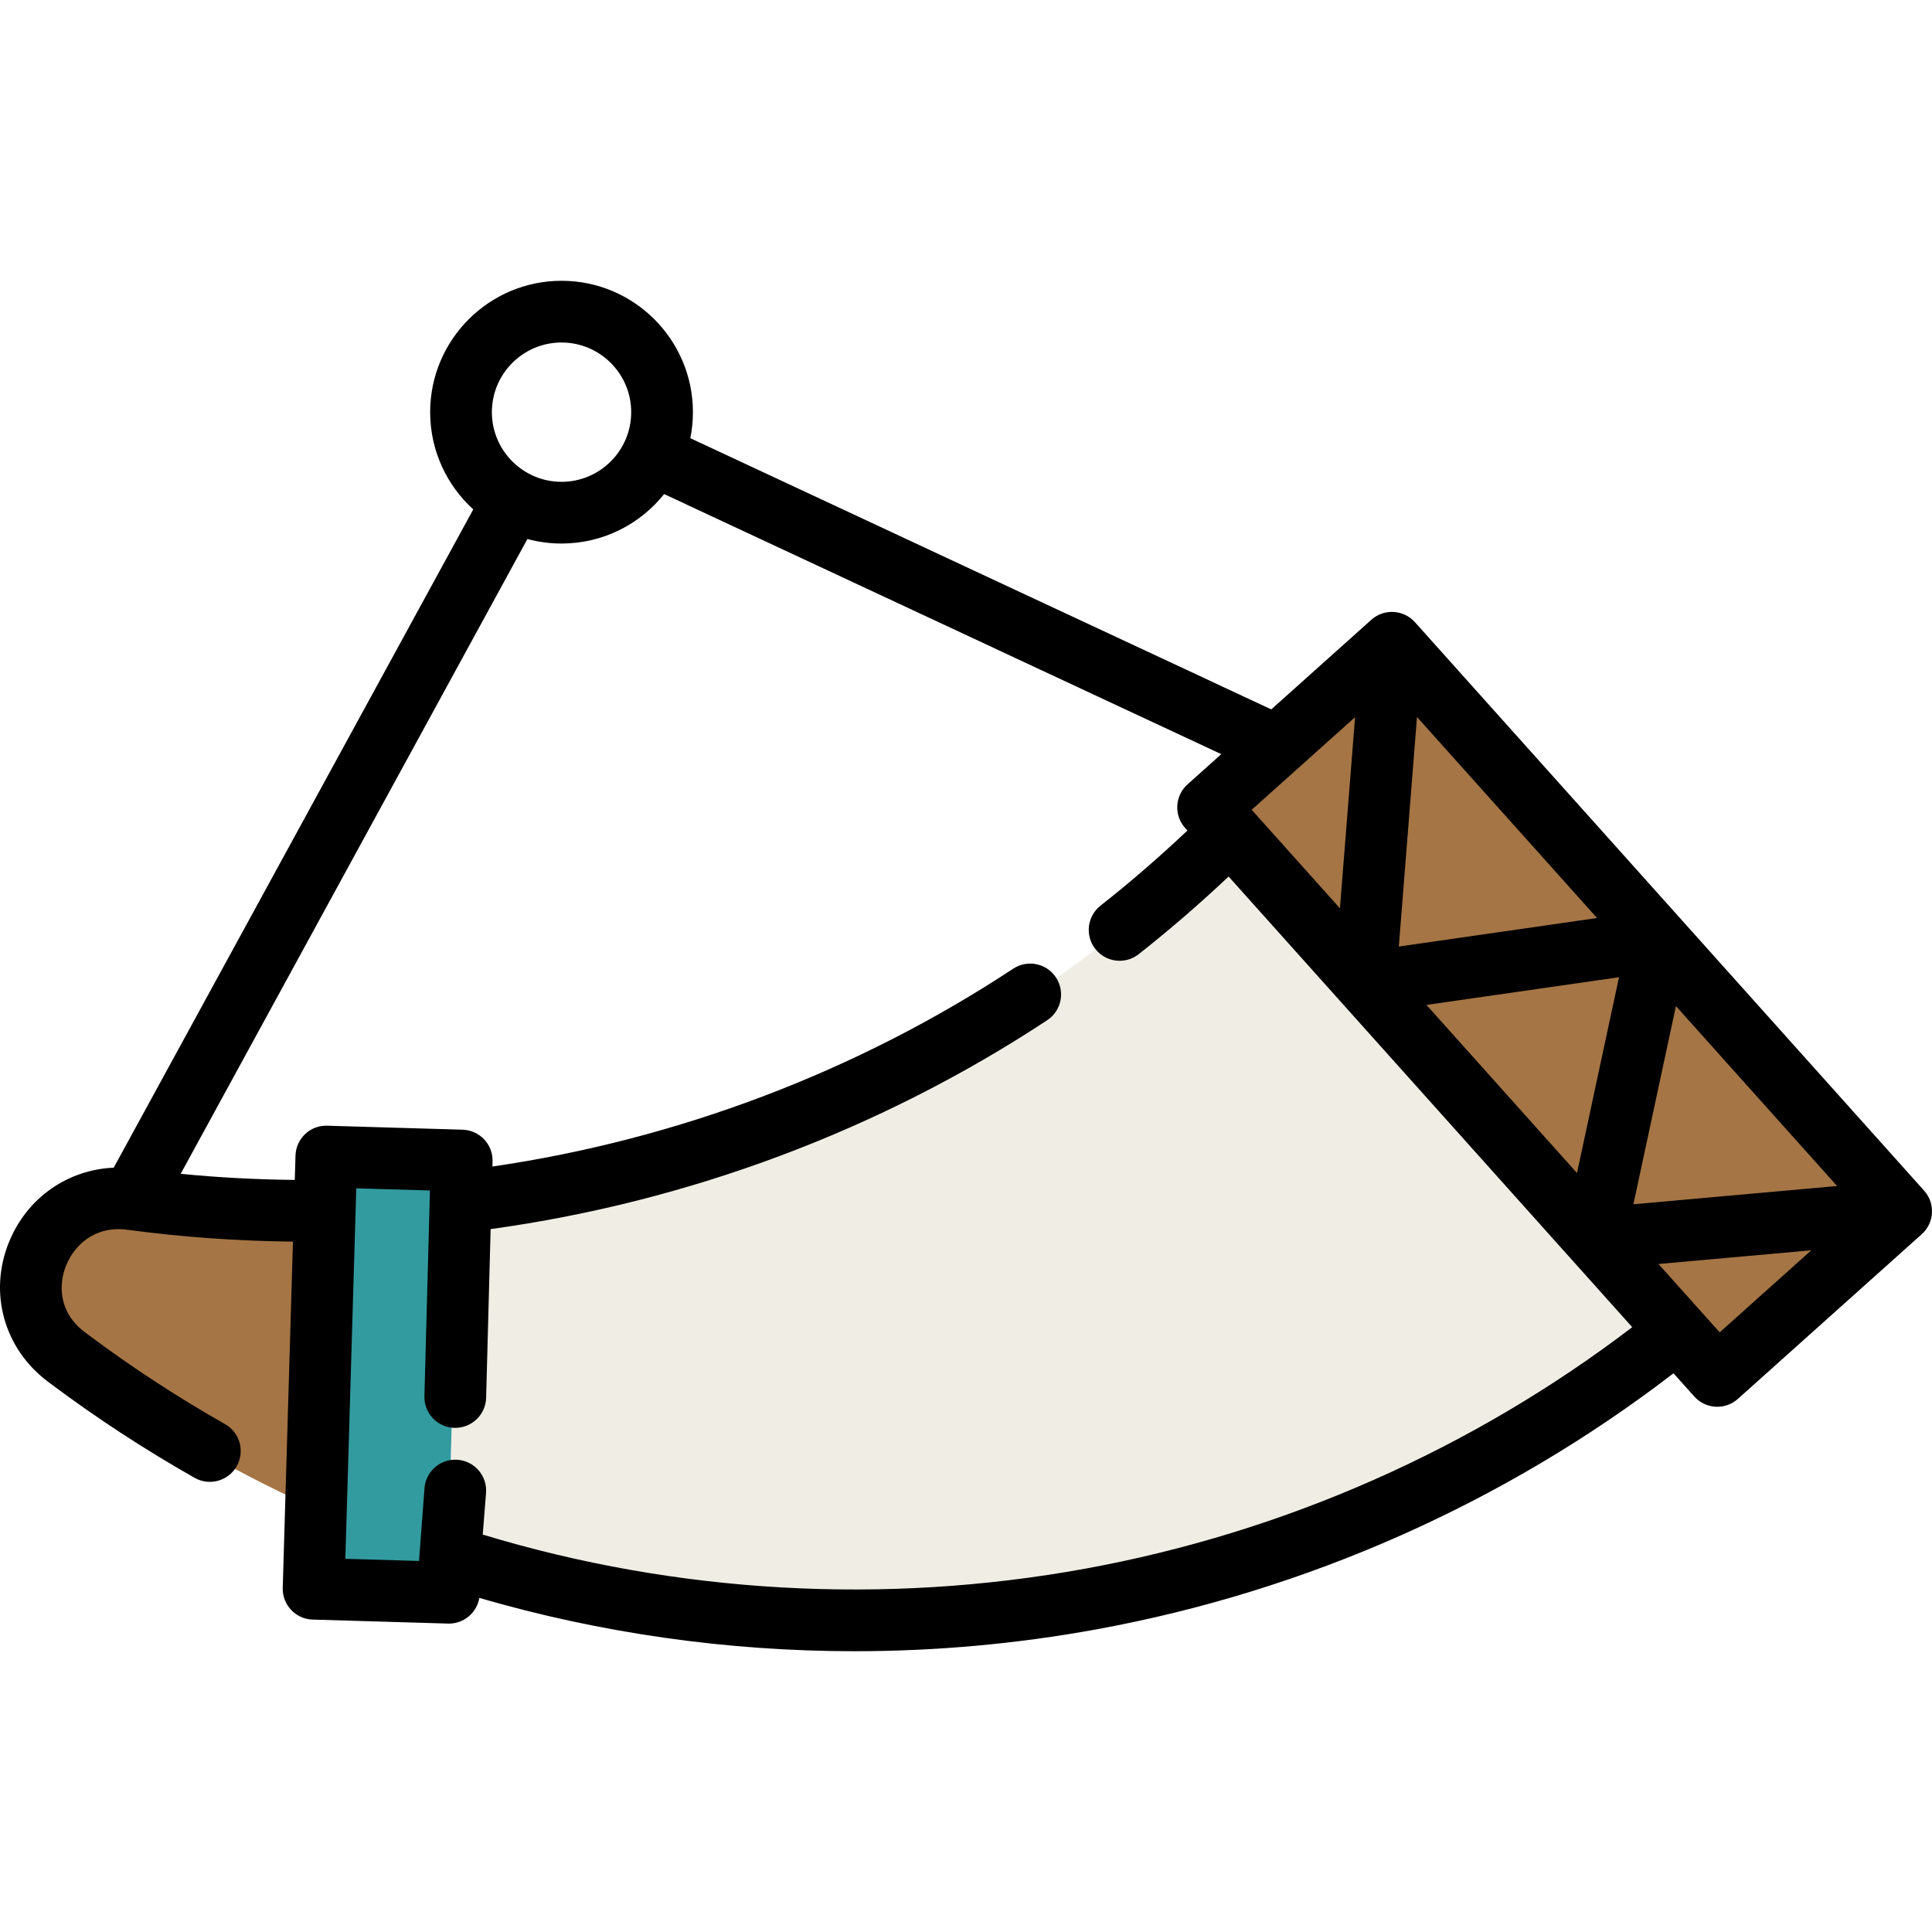
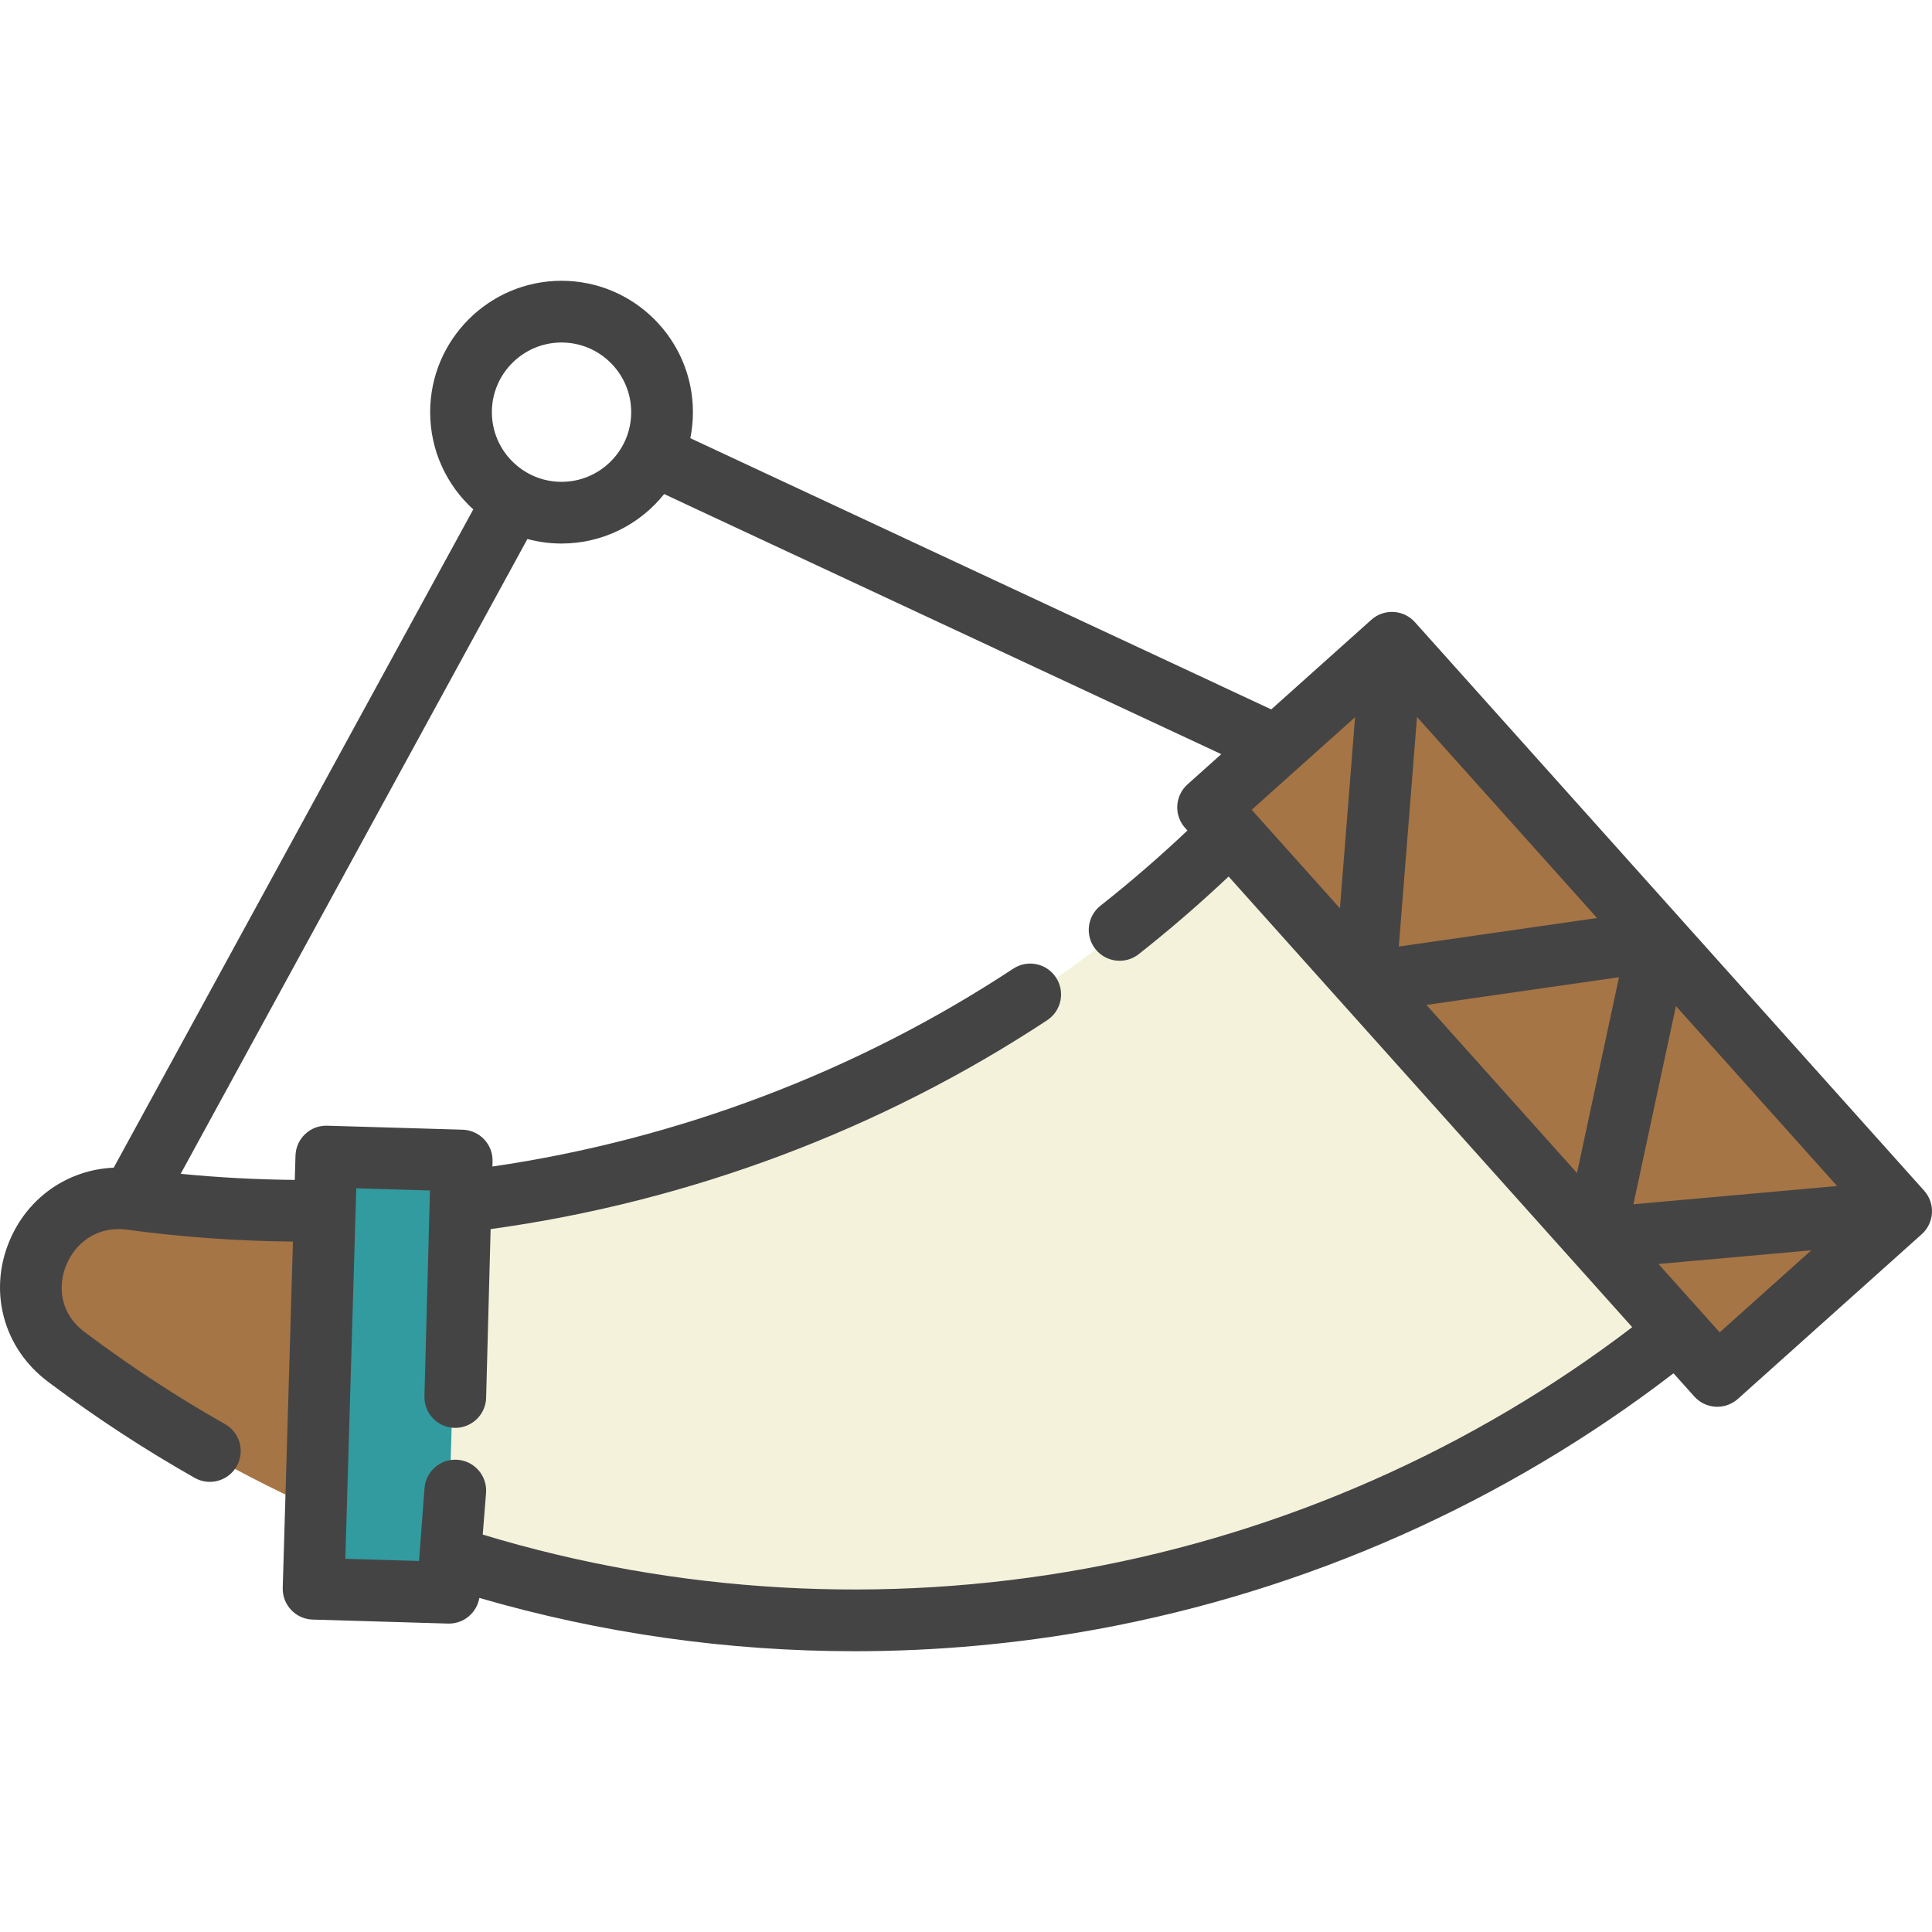
<svg xmlns="http://www.w3.org/2000/svg" version="1.1" id="Layer_1" x="0px" y="0px" viewBox="0 0 512 512" style="enable-background:new 0 0 512 512;" xml:space="preserve">
  <defs id="defs55" />
  <polygon style="fill:#a57545;" points="368.277,171.097 503.221,321.754 454.499,365.394 443.878,353.53 325.422,221.268   319.556,214.726 " id="polygon4" />
-   <path style="fill:#f0ede4;" d="M443.878,353.53c-85.59,68.917-198.724,92.634-303.593,66.005  c-7.252-1.832-14.459-3.915-21.624-6.237l2.77-94.03c7.339-0.861,14.634-1.952,21.907-3.271  c67.314-12.246,131.171-44.283,182.084-94.728L443.878,353.53z" id="path6" />
+   <path style="fill:#F5F2DC;" d="M443.878,353.53c-85.59,68.917-198.724,92.634-303.593,66.005  c-7.252-1.832-14.459-3.915-21.624-6.237l2.77-94.03c7.339-0.861,14.634-1.952,21.907-3.271  c67.314-12.246,131.171-44.283,182.084-94.728L443.878,353.53z" id="path6" />
  <polygon style="fill:#329b9f;" points="121.758,308.319 121.431,319.267 118.661,413.297 118.378,422.85 82.502,421.792   83.156,399.569 85.457,321.623 85.882,307.262 " id="polygon8" />
  <path style="fill:#a57545;" d="M85.457,321.623l-2.301,77.946c-22.736-10.261-44.709-23.15-65.504-38.711  c-0.262-0.196-0.502-0.382-0.752-0.567c-19.225-14.47-6.455-44.938,17.393-41.732C51.304,320.849,68.391,321.852,85.457,321.623z" id="path12" />
-   <path d="M509.913,315.538L374.969,164.881c-3.013-3.363-8.184-3.649-11.548-0.636l-26.523,23.751l-153.955-71.872  c0.449-2.23,0.688-4.535,0.688-6.896c0-19.199-15.62-34.818-34.818-34.818s-34.818,15.62-34.818,34.818  c0,10.201,4.41,19.393,11.425,25.766L30.136,309.444c-12.189,0.54-22.915,7.931-27.717,19.631  c-5.502,13.408-1.418,28.273,10.222,37.034l0.712,0.538c12.204,9.133,25.067,17.542,38.231,24.995  c1.273,0.721,2.657,1.063,4.022,1.063c2.85,0,5.619-1.493,7.124-4.15c2.226-3.93,0.843-8.921-3.087-11.147  c-12.563-7.113-24.839-15.14-36.477-23.848l-0.748-0.564c-6.836-5.146-6.997-12.523-4.868-17.712  c2.175-5.299,7.586-10.547,16.251-9.38c14.419,1.941,29.123,2.983,43.833,3.136l-2.708,91.751c-0.133,4.514,3.419,8.282,7.933,8.415  l35.876,1.058c0.083,0.002,0.164,0.003,0.245,0.003c4.021,0,7.39-2.922,8.049-6.803c32.251,9.38,65.795,14.126,99.424,14.126  c21.434,0,42.905-1.922,64.084-5.787c55.655-10.155,108.368-33.574,152.957-67.868l5.51,6.152c1.447,1.616,3.476,2.591,5.643,2.711  c0.152,0.008,0.3,0.012,0.45,0.012c2.009,0,3.953-0.739,5.457-2.087l48.721-43.64C512.643,324.073,512.927,318.902,509.913,315.538z   M378.026,266.316l51.027-7.342l-11.134,51.886L378.026,266.316z M332.115,215.053c-0.001-0.001-0.002-0.002-0.003-0.003  l-0.403-0.45l27.399-24.534l-4.011,50.647L332.115,215.053z M375.519,190.01l47.718,53.275l-52.536,7.559L375.519,190.01z   M444.141,266.624l42.71,47.682l-53.98,4.839L444.141,266.624z M148.813,90.767c10.179,0,18.461,8.282,18.461,18.461  s-8.282,18.461-18.461,18.461s-18.461-8.282-18.461-18.461S138.633,90.767,148.813,90.767z M287.603,415.713  c-53.177,9.704-108.24,6.567-159.672-9.033l0.875-11.022c0.358-4.503-3.003-8.442-7.506-8.8c-4.498-0.363-8.442,3.003-8.8,7.506  l-1.454,19.31l-19.528-0.576l2.897-98.181l19.525,0.576l-1.462,54.514c-0.12,4.516,3.443,8.273,7.958,8.393  c4.501,0.098,8.273-3.443,8.393-7.958l1.192-44.717c52.557-7.234,103.412-26.296,147.495-55.357  c3.771-2.486,4.813-7.559,2.327-11.33c-2.485-3.772-7.558-4.812-11.33-2.327c-41.298,27.225-88.831,45.256-138.019,52.431l0.04-1.34  c0.065-2.169-0.735-4.273-2.222-5.854c-1.488-1.579-3.543-2.501-5.711-2.566l-35.876-1.058c-4.522-0.159-8.282,3.419-8.416,7.933  l-0.19,6.432c-10.115-0.095-20.226-0.631-30.236-1.617l91.885-168.228c2.886,0.777,5.917,1.198,9.046,1.198  c10.994,0,20.807-5.127,27.193-13.109l147.642,68.924l-8.947,8.012c-1.616,1.448-2.592,3.479-2.71,5.645  c-0.119,2.167,0.628,4.292,2.076,5.907l0.606,0.677c-7.377,6.979-15.095,13.66-23.029,19.915c-3.547,2.796-4.157,7.939-1.361,11.486  c1.614,2.048,4.01,3.117,6.429,3.117c1.772,0,3.558-0.574,5.058-1.756c8.203-6.465,16.186-13.366,23.822-20.571l106.962,119.425  C390.227,384.023,340.299,406.098,287.603,415.713z M455.737,353.085l-16.222-18.112l40.495-3.63L455.737,353.085z" id="path20" />
+   <path style="fill:#454445;" d="M509.913,315.538L374.969,164.881c-3.013-3.363-8.184-3.649-11.548-0.636l-26.523,23.751l-153.955-71.872  c0.449-2.23,0.688-4.535,0.688-6.896c0-19.199-15.62-34.818-34.818-34.818s-34.818,15.62-34.818,34.818  c0,10.201,4.41,19.393,11.425,25.766L30.136,309.444c-12.189,0.54-22.915,7.931-27.717,19.631  c-5.502,13.408-1.418,28.273,10.222,37.034l0.712,0.538c12.204,9.133,25.067,17.542,38.231,24.995  c1.273,0.721,2.657,1.063,4.022,1.063c2.85,0,5.619-1.493,7.124-4.15c2.226-3.93,0.843-8.921-3.087-11.147  c-12.563-7.113-24.839-15.14-36.477-23.848l-0.748-0.564c-6.836-5.146-6.997-12.523-4.868-17.712  c2.175-5.299,7.586-10.547,16.251-9.38c14.419,1.941,29.123,2.983,43.833,3.136l-2.708,91.751c-0.133,4.514,3.419,8.282,7.933,8.415  l35.876,1.058c0.083,0.002,0.164,0.003,0.245,0.003c4.021,0,7.39-2.922,8.049-6.803c32.251,9.38,65.795,14.126,99.424,14.126  c21.434,0,42.905-1.922,64.084-5.787c55.655-10.155,108.368-33.574,152.957-67.868l5.51,6.152c1.447,1.616,3.476,2.591,5.643,2.711  c0.152,0.008,0.3,0.012,0.45,0.012c2.009,0,3.953-0.739,5.457-2.087l48.721-43.64C512.643,324.073,512.927,318.902,509.913,315.538z   M378.026,266.316l51.027-7.342l-11.134,51.886L378.026,266.316z M332.115,215.053c-0.001-0.001-0.002-0.002-0.003-0.003  l-0.403-0.45l27.399-24.534l-4.011,50.647L332.115,215.053z M375.519,190.01l47.718,53.275l-52.536,7.559L375.519,190.01z   M444.141,266.624l42.71,47.682l-53.98,4.839L444.141,266.624z M148.813,90.767c10.179,0,18.461,8.282,18.461,18.461  s-8.282,18.461-18.461,18.461s-18.461-8.282-18.461-18.461S138.633,90.767,148.813,90.767z M287.603,415.713  c-53.177,9.704-108.24,6.567-159.672-9.033l0.875-11.022c0.358-4.503-3.003-8.442-7.506-8.8c-4.498-0.363-8.442,3.003-8.8,7.506  l-1.454,19.31l-19.528-0.576l2.897-98.181l19.525,0.576l-1.462,54.514c-0.12,4.516,3.443,8.273,7.958,8.393  c4.501,0.098,8.273-3.443,8.393-7.958l1.192-44.717c52.557-7.234,103.412-26.296,147.495-55.357  c3.771-2.486,4.813-7.559,2.327-11.33c-2.485-3.772-7.558-4.812-11.33-2.327c-41.298,27.225-88.831,45.256-138.019,52.431l0.04-1.34  c0.065-2.169-0.735-4.273-2.222-5.854c-1.488-1.579-3.543-2.501-5.711-2.566l-35.876-1.058c-4.522-0.159-8.282,3.419-8.416,7.933  l-0.19,6.432c-10.115-0.095-20.226-0.631-30.236-1.617l91.885-168.228c2.886,0.777,5.917,1.198,9.046,1.198  c10.994,0,20.807-5.127,27.193-13.109l147.642,68.924l-8.947,8.012c-1.616,1.448-2.592,3.479-2.71,5.645  c-0.119,2.167,0.628,4.292,2.076,5.907l0.606,0.677c-7.377,6.979-15.095,13.66-23.029,19.915c-3.547,2.796-4.157,7.939-1.361,11.486  c1.614,2.048,4.01,3.117,6.429,3.117c1.772,0,3.558-0.574,5.058-1.756c8.203-6.465,16.186-13.366,23.822-20.571l106.962,119.425  C390.227,384.023,340.299,406.098,287.603,415.713z M455.737,353.085l-16.222-18.112l40.495-3.63L455.737,353.085z" id="path20" />
  <g id="g22" />
  <g id="g24" />
  <g id="g26" />
  <g id="g28" />
  <g id="g30" />
  <g id="g32" />
  <g id="g34" />
  <g id="g36" />
  <g id="g38" />
  <g id="g40" />
  <g id="g42" />
  <g id="g44" />
  <g id="g46" />
  <g id="g48" />
  <g id="g50" />
</svg>
